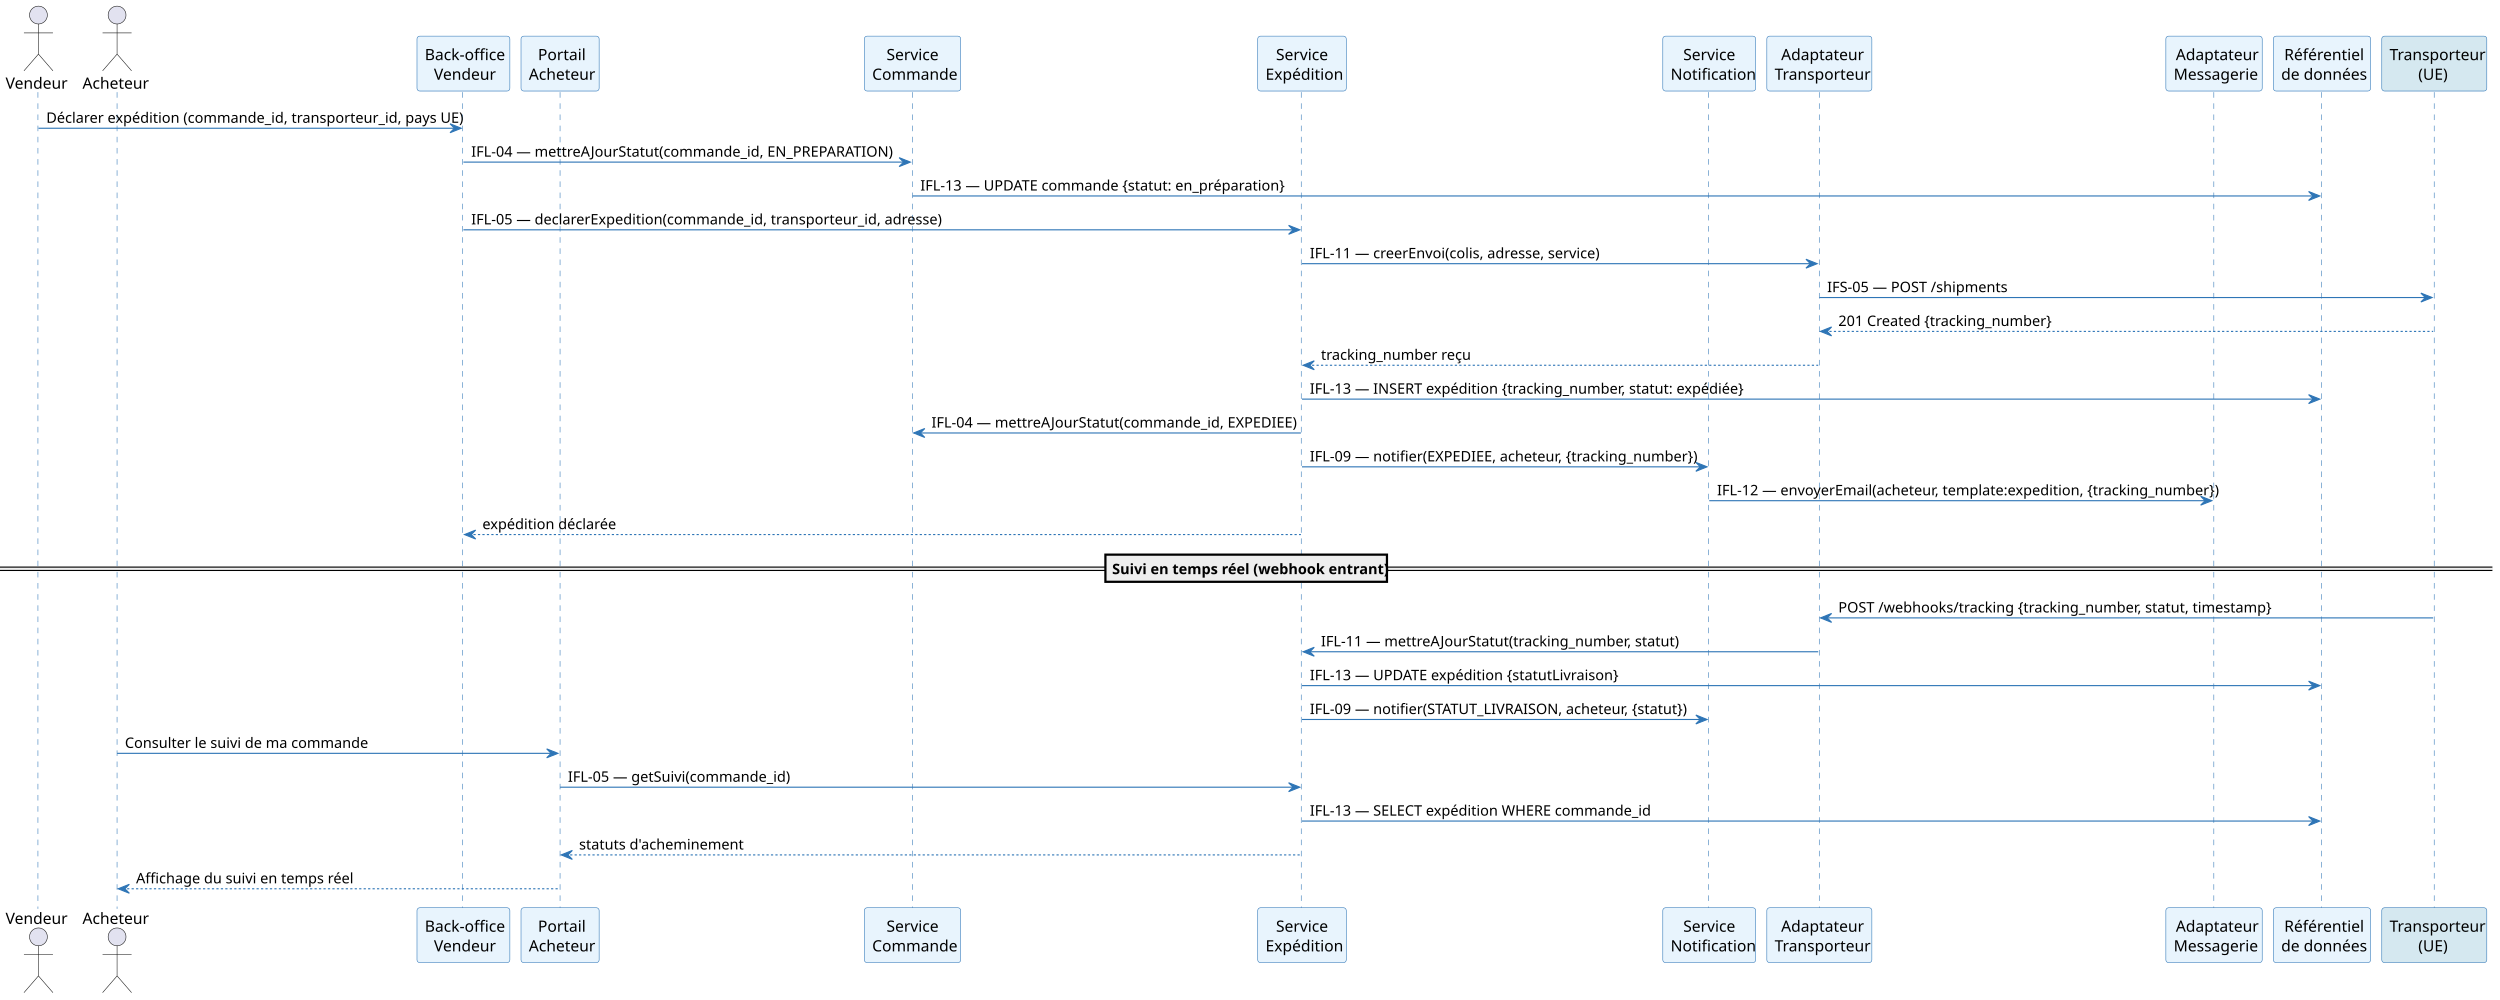
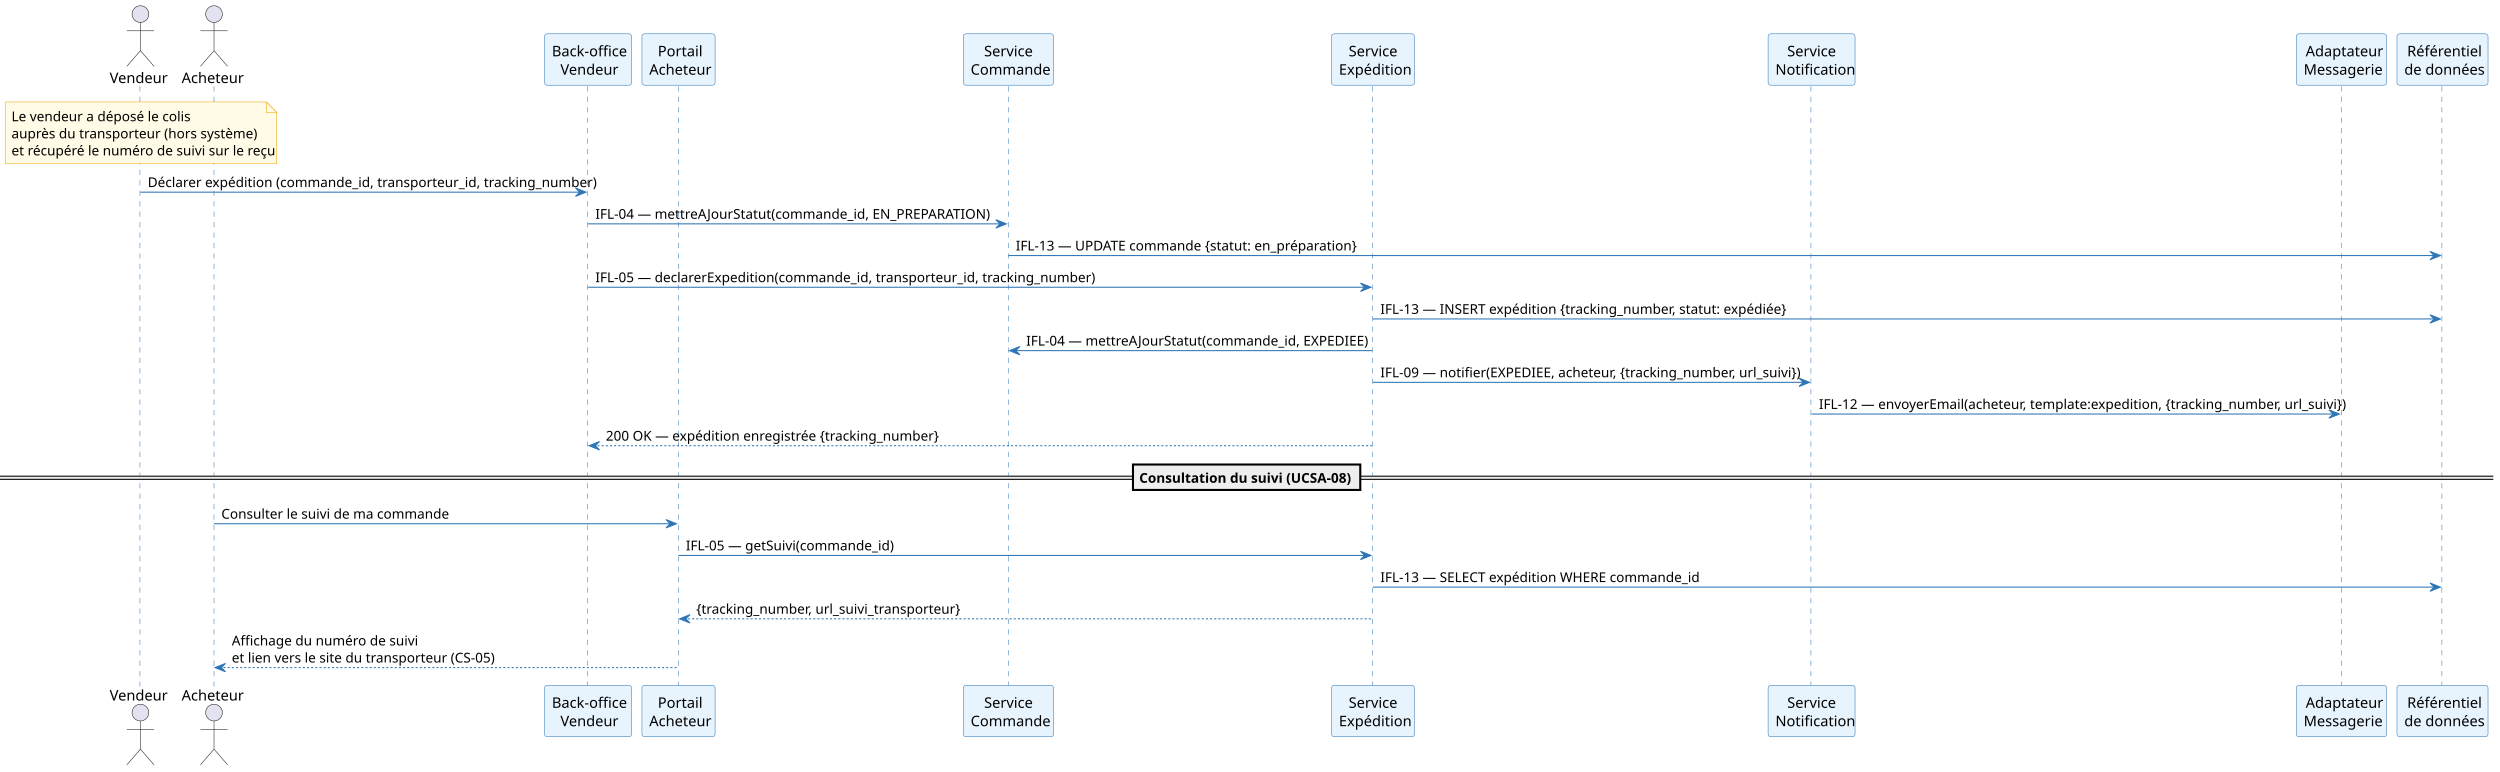
- <svg xmlns="http://www.w3.org/2000/svg" contentStyleType="text/css" data-diagram-type="SEQUENCE" height="896px" preserveAspectRatio="none" style="width:2241px;height:896px;background:#FFFFFF;" version="1.1" viewBox="0 0 2241 896" width="2241px" zoomAndPan="magnify">
+ <svg xmlns="http://www.w3.org/2000/svg" contentStyleType="text/css" data-diagram-type="SEQUENCE" height="739px" preserveAspectRatio="none" style="width:2394px;height:739px;background:#FFFFFF;" version="1.1" viewBox="0 0 2394 739" width="2394px" zoomAndPan="magnify">
  <defs />
  <g>
    <g class="participant-lifeline" data-entity-uid="part1" data-qualified-name="Vendor" id="part1-lifeline">
      <g>
-         <rect fill="#000000" fill-opacity="0" height="732.086" width="8" x="30.465" y="82.609" />
-         <line style="stroke:#2E75B6;stroke-width:0.5;stroke-dasharray:5,5;" x1="34" x2="34" y1="82.609" y2="814.695" />
+         <rect fill="#000000" fill-opacity="0" height="574.68" width="8" x="130.465" y="82.609" />
+         <line style="stroke:#2E75B6;stroke-width:0.5;stroke-dasharray:5,5;" x1="134" x2="134" y1="82.609" y2="657.289" />
      </g>
    </g>
    <g class="participant-lifeline" data-entity-uid="part2" data-qualified-name="Buyer" id="part2-lifeline">
      <g>
-         <rect fill="#000000" fill-opacity="0" height="732.086" width="8" x="100.948" y="82.609" />
-         <line style="stroke:#2E75B6;stroke-width:0.5;stroke-dasharray:5,5;" x1="104.931" x2="104.931" y1="82.609" y2="814.695" />
+         <rect fill="#000000" fill-opacity="0" height="574.68" width="8" x="200.948" y="82.609" />
+         <line style="stroke:#2E75B6;stroke-width:0.5;stroke-dasharray:5,5;" x1="204.931" x2="204.931" y1="82.609" y2="657.289" />
      </g>
    </g>
    <g class="participant-lifeline" data-entity-uid="part3" data-qualified-name="UI_V" id="part3-lifeline">
      <g>
-         <rect fill="#000000" fill-opacity="0" height="732.086" width="8" x="411.413" y="82.609" />
-         <line style="stroke:#2E75B6;stroke-width:0.5;stroke-dasharray:5,5;" x1="414.789" x2="414.789" y1="82.609" y2="814.695" />
+         <rect fill="#000000" fill-opacity="0" height="574.68" width="8" x="559.109" y="82.609" />
+         <line style="stroke:#2E75B6;stroke-width:0.5;stroke-dasharray:5,5;" x1="562.485" x2="562.485" y1="82.609" y2="657.289" />
      </g>
    </g>
    <g class="participant-lifeline" data-entity-uid="part4" data-qualified-name="UI_B" id="part4-lifeline">
      <g>
-         <rect fill="#000000" fill-opacity="0" height="732.086" width="8" x="498.054" y="82.609" />
-         <line style="stroke:#2E75B6;stroke-width:0.5;stroke-dasharray:5,5;" x1="502.037" x2="502.037" y1="82.609" y2="814.695" />
+         <rect fill="#000000" fill-opacity="0" height="574.68" width="8" x="645.75" y="82.609" />
+         <line style="stroke:#2E75B6;stroke-width:0.5;stroke-dasharray:5,5;" x1="649.733" x2="649.733" y1="82.609" y2="657.289" />
      </g>
    </g>
    <g class="participant-lifeline" data-entity-uid="part5" data-qualified-name="SvcOrder" id="part5-lifeline">
      <g>
-         <rect fill="#000000" fill-opacity="0" height="732.086" width="8" x="813.987" y="82.609" />
-         <line style="stroke:#2E75B6;stroke-width:0.5;stroke-dasharray:5,5;" x1="817.805" x2="817.805" y1="82.609" y2="814.695" />
+         <rect fill="#000000" fill-opacity="0" height="574.68" width="8" x="961.684" y="82.609" />
+         <line style="stroke:#2E75B6;stroke-width:0.5;stroke-dasharray:5,5;" x1="965.501" x2="965.501" y1="82.609" y2="657.289" />
      </g>
    </g>
    <g class="participant-lifeline" data-entity-uid="part6" data-qualified-name="SvcShipping" id="part6-lifeline">
      <g>
-         <rect fill="#000000" fill-opacity="0" height="732.086" width="8" x="1163.114" y="82.609" />
-         <line style="stroke:#2E75B6;stroke-width:0.5;stroke-dasharray:5,5;" x1="1166.425" x2="1166.425" y1="82.609" y2="814.695" />
+         <rect fill="#000000" fill-opacity="0" height="574.68" width="8" x="1310.811" y="82.609" />
+         <line style="stroke:#2E75B6;stroke-width:0.5;stroke-dasharray:5,5;" x1="1314.121" x2="1314.121" y1="82.609" y2="657.289" />
      </g>
    </g>
    <g class="participant-lifeline" data-entity-uid="part7" data-qualified-name="SvcNotif" id="part7-lifeline">
      <g>
-         <rect fill="#000000" fill-opacity="0" height="732.086" width="8" x="1528.161" y="82.609" />
-         <line style="stroke:#2E75B6;stroke-width:0.5;stroke-dasharray:5,5;" x1="1531.534" x2="1531.534" y1="82.609" y2="814.695" />
-       </g>
-     </g>
-     <g class="participant-lifeline" data-entity-uid="part8" data-qualified-name="AdpCarrier" id="part8-lifeline">
-       <g>
-         <rect fill="#000000" fill-opacity="0" height="732.086" width="8" x="1626.861" y="82.609" />
-         <line style="stroke:#2E75B6;stroke-width:0.5;stroke-dasharray:5,5;" x1="1630.789" x2="1630.789" y1="82.609" y2="814.695" />
-       </g>
-     </g>
-     <g class="participant-lifeline" data-entity-uid="part9" data-qualified-name="AdpMail" id="part9-lifeline">
-       <g>
-         <rect fill="#000000" fill-opacity="0" height="732.086" width="8" x="1980.66" y="82.609" />
-         <line style="stroke:#2E75B6;stroke-width:0.5;stroke-dasharray:5,5;" x1="1984.477" x2="1984.477" y1="82.609" y2="814.695" />
-       </g>
-     </g>
-     <g class="participant-lifeline" data-entity-uid="part10" data-qualified-name="DB" id="part10-lifeline">
-       <g>
-         <rect fill="#000000" fill-opacity="0" height="732.086" width="8" x="2077.432" y="82.609" />
-         <line style="stroke:#2E75B6;stroke-width:0.5;stroke-dasharray:5,5;" x1="2080.842" x2="2080.842" y1="82.609" y2="814.695" />
-       </g>
-     </g>
-     <g class="participant-lifeline" data-entity-uid="part11" data-qualified-name="ExtCarrier" id="part11-lifeline">
-       <g>
-         <rect fill="#000000" fill-opacity="0" height="732.086" width="8" x="2178.093" y="82.609" />
-         <line style="stroke:#2E75B6;stroke-width:0.5;stroke-dasharray:5,5;" x1="2182.021" x2="2182.021" y1="82.609" y2="814.695" />
+         <rect fill="#000000" fill-opacity="0" height="574.68" width="8" x="1730.765" y="82.609" />
+         <line style="stroke:#2E75B6;stroke-width:0.5;stroke-dasharray:5,5;" x1="1734.137" x2="1734.137" y1="82.609" y2="657.289" />
+       </g>
+     </g>
+     <g class="participant-lifeline" data-entity-uid="part8" data-qualified-name="AdpMail" id="part8-lifeline">
+       <g>
+         <rect fill="#000000" fill-opacity="0" height="574.68" width="8" x="2238.17" y="82.609" />
+         <line style="stroke:#2E75B6;stroke-width:0.5;stroke-dasharray:5,5;" x1="2241.988" x2="2241.988" y1="82.609" y2="657.289" />
+       </g>
+     </g>
+     <g class="participant-lifeline" data-entity-uid="part9" data-qualified-name="DB" id="part9-lifeline">
+       <g>
+         <rect fill="#000000" fill-opacity="0" height="574.68" width="8" x="2334.942" y="82.609" />
+         <line style="stroke:#2E75B6;stroke-width:0.5;stroke-dasharray:5,5;" x1="2338.353" x2="2338.353" y1="82.609" y2="657.289" />
      </g>
    </g>
    <g class="participant participant-head" data-entity-uid="part1" data-qualified-name="Vendor" id="part1-head">
-       <text fill="#000000" font-family="sans-serif" font-size="14" lengthAdjust="spacing" textLength="52.931" x="5" y="79.533">Vendeur</text>
-       <ellipse cx="34.465" cy="13.5" fill="#E2E2F0" rx="8" ry="8" style="stroke:#181818;stroke-width:0.5;" />
-       <path d="M34.465,21.5 L34.465,48.5 M21.465,29.5 L47.465,29.5 M34.465,48.5 L21.465,63.5 M34.465,48.5 L47.465,63.5" fill="none" style="stroke:#181818;stroke-width:0.5;" />
+       <text fill="#000000" font-family="sans-serif" font-size="14" lengthAdjust="spacing" textLength="52.931" x="105" y="79.533">Vendeur</text>
+       <ellipse cx="134.465" cy="13.5" fill="#E2E2F0" rx="8" ry="8" style="stroke:#181818;stroke-width:0.5;" />
+       <path d="M134.465,21.5 L134.465,48.5 M121.465,29.5 L147.465,29.5 M134.465,48.5 L121.465,63.5 M134.465,48.5 L147.465,63.5" fill="none" style="stroke:#181818;stroke-width:0.5;" />
    </g>
    <g class="participant participant-tail" data-entity-uid="part1" data-qualified-name="Vendor" id="part1-tail">
-       <text fill="#000000" font-family="sans-serif" font-size="14" lengthAdjust="spacing" textLength="52.931" x="5" y="828.229">Vendeur</text>
-       <ellipse cx="34.465" cy="839.805" fill="#E2E2F0" rx="8" ry="8" style="stroke:#181818;stroke-width:0.5;" />
-       <path d="M34.465,847.805 L34.465,874.805 M21.465,855.805 L47.465,855.805 M34.465,874.805 L21.465,889.805 M34.465,874.805 L47.465,889.805" fill="none" style="stroke:#181818;stroke-width:0.5;" />
+       <text fill="#000000" font-family="sans-serif" font-size="14" lengthAdjust="spacing" textLength="52.931" x="105" y="670.822">Vendeur</text>
+       <ellipse cx="134.465" cy="682.398" fill="#E2E2F0" rx="8" ry="8" style="stroke:#181818;stroke-width:0.5;" />
+       <path d="M134.465,690.398 L134.465,717.398 M121.465,698.398 L147.465,698.398 M134.465,717.398 L121.465,732.398 M134.465,717.398 L147.465,732.398" fill="none" style="stroke:#181818;stroke-width:0.5;" />
    </g>
    <g class="participant participant-head" data-entity-uid="part2" data-qualified-name="Buyer" id="part2-head">
-       <text fill="#000000" font-family="sans-serif" font-size="14" lengthAdjust="spacing" textLength="56.034" x="73.931" y="79.533">Acheteur</text>
-       <ellipse cx="104.948" cy="13.5" fill="#E2E2F0" rx="8" ry="8" style="stroke:#181818;stroke-width:0.5;" />
-       <path d="M104.948,21.5 L104.948,48.5 M91.948,29.5 L117.948,29.5 M104.948,48.5 L91.948,63.5 M104.948,48.5 L117.948,63.5" fill="none" style="stroke:#181818;stroke-width:0.5;" />
+       <text fill="#000000" font-family="sans-serif" font-size="14" lengthAdjust="spacing" textLength="56.034" x="173.931" y="79.533">Acheteur</text>
+       <ellipse cx="204.948" cy="13.5" fill="#E2E2F0" rx="8" ry="8" style="stroke:#181818;stroke-width:0.5;" />
+       <path d="M204.948,21.5 L204.948,48.5 M191.948,29.5 L217.948,29.5 M204.948,48.5 L191.948,63.5 M204.948,48.5 L217.948,63.5" fill="none" style="stroke:#181818;stroke-width:0.5;" />
    </g>
    <g class="participant participant-tail" data-entity-uid="part2" data-qualified-name="Buyer" id="part2-tail">
-       <text fill="#000000" font-family="sans-serif" font-size="14" lengthAdjust="spacing" textLength="56.034" x="73.931" y="828.229">Acheteur</text>
-       <ellipse cx="104.948" cy="839.805" fill="#E2E2F0" rx="8" ry="8" style="stroke:#181818;stroke-width:0.5;" />
-       <path d="M104.948,847.805 L104.948,874.805 M91.948,855.805 L117.948,855.805 M104.948,874.805 L91.948,889.805 M104.948,874.805 L117.948,889.805" fill="none" style="stroke:#181818;stroke-width:0.5;" />
+       <text fill="#000000" font-family="sans-serif" font-size="14" lengthAdjust="spacing" textLength="56.034" x="173.931" y="670.822">Acheteur</text>
+       <ellipse cx="204.948" cy="682.398" fill="#E2E2F0" rx="8" ry="8" style="stroke:#181818;stroke-width:0.5;" />
+       <path d="M204.948,690.398 L204.948,717.398 M191.948,698.398 L217.948,698.398 M204.948,717.398 L191.948,732.398 M204.948,717.398 L217.948,732.398" fill="none" style="stroke:#181818;stroke-width:0.5;" />
    </g>
    <g class="participant participant-head" data-entity-uid="part3" data-qualified-name="UI_V" id="part3-head">
-       <rect fill="#E8F4FD" height="49.219" rx="2.5" ry="2.5" style="stroke:#2E75B6;stroke-width:0.5;" width="83.248" x="373.789" y="32.391" />
-       <text fill="#000000" font-family="sans-serif" font-size="14" lengthAdjust="spacing" textLength="69.248" x="380.789" y="53.924">Back-office</text>
-       <text fill="#000000" font-family="sans-serif" font-size="14" lengthAdjust="spacing" textLength="52.931" x="388.948" y="71.533">Vendeur</text>
+       <rect fill="#E8F4FD" height="49.219" rx="2.5" ry="2.5" style="stroke:#2E75B6;stroke-width:0.5;" width="83.248" x="521.485" y="32.391" />
+       <text fill="#000000" font-family="sans-serif" font-size="14" lengthAdjust="spacing" textLength="69.248" x="528.485" y="53.924">Back-office</text>
+       <text fill="#000000" font-family="sans-serif" font-size="14" lengthAdjust="spacing" textLength="52.931" x="536.644" y="71.533">Vendeur</text>
    </g>
    <g class="participant participant-tail" data-entity-uid="part3" data-qualified-name="UI_V" id="part3-tail">
-       <rect fill="#E8F4FD" height="49.219" rx="2.5" ry="2.5" style="stroke:#2E75B6;stroke-width:0.5;" width="83.248" x="373.789" y="813.695" />
-       <text fill="#000000" font-family="sans-serif" font-size="14" lengthAdjust="spacing" textLength="69.248" x="380.789" y="835.229">Back-office</text>
-       <text fill="#000000" font-family="sans-serif" font-size="14" lengthAdjust="spacing" textLength="52.931" x="388.948" y="852.838">Vendeur</text>
+       <rect fill="#E8F4FD" height="49.219" rx="2.5" ry="2.5" style="stroke:#2E75B6;stroke-width:0.5;" width="83.248" x="521.485" y="656.289" />
+       <text fill="#000000" font-family="sans-serif" font-size="14" lengthAdjust="spacing" textLength="69.248" x="528.485" y="677.822">Back-office</text>
+       <text fill="#000000" font-family="sans-serif" font-size="14" lengthAdjust="spacing" textLength="52.931" x="536.644" y="695.432">Vendeur</text>
    </g>
    <g class="participant participant-head" data-entity-uid="part4" data-qualified-name="UI_B" id="part4-head">
-       <rect fill="#E8F4FD" height="49.219" rx="2.5" ry="2.5" style="stroke:#2E75B6;stroke-width:0.5;" width="70.034" x="467.037" y="32.391" />
-       <text fill="#000000" font-family="sans-serif" font-size="14" lengthAdjust="spacing" textLength="39.683" x="482.213" y="53.924">Portail</text>
-       <text fill="#000000" font-family="sans-serif" font-size="14" lengthAdjust="spacing" textLength="56.034" x="474.037" y="71.533">Acheteur</text>
+       <rect fill="#E8F4FD" height="49.219" rx="2.5" ry="2.5" style="stroke:#2E75B6;stroke-width:0.5;" width="70.034" x="614.733" y="32.391" />
+       <text fill="#000000" font-family="sans-serif" font-size="14" lengthAdjust="spacing" textLength="39.683" x="629.909" y="53.924">Portail</text>
+       <text fill="#000000" font-family="sans-serif" font-size="14" lengthAdjust="spacing" textLength="56.034" x="621.733" y="71.533">Acheteur</text>
    </g>
    <g class="participant participant-tail" data-entity-uid="part4" data-qualified-name="UI_B" id="part4-tail">
-       <rect fill="#E8F4FD" height="49.219" rx="2.5" ry="2.5" style="stroke:#2E75B6;stroke-width:0.5;" width="70.034" x="467.037" y="813.695" />
-       <text fill="#000000" font-family="sans-serif" font-size="14" lengthAdjust="spacing" textLength="39.683" x="482.213" y="835.229">Portail</text>
-       <text fill="#000000" font-family="sans-serif" font-size="14" lengthAdjust="spacing" textLength="56.034" x="474.037" y="852.838">Acheteur</text>
+       <rect fill="#E8F4FD" height="49.219" rx="2.5" ry="2.5" style="stroke:#2E75B6;stroke-width:0.5;" width="70.034" x="614.733" y="656.289" />
+       <text fill="#000000" font-family="sans-serif" font-size="14" lengthAdjust="spacing" textLength="39.683" x="629.909" y="677.822">Portail</text>
+       <text fill="#000000" font-family="sans-serif" font-size="14" lengthAdjust="spacing" textLength="56.034" x="621.733" y="695.432">Acheteur</text>
    </g>
    <g class="participant participant-head" data-entity-uid="part5" data-qualified-name="SvcOrder" id="part5-head">
-       <rect fill="#E8F4FD" height="49.219" rx="2.5" ry="2.5" style="stroke:#2E75B6;stroke-width:0.5;" width="86.365" x="774.805" y="32.391" />
-       <text fill="#000000" font-family="sans-serif" font-size="14" lengthAdjust="spacing" textLength="46.683" x="794.646" y="53.924">Service</text>
-       <text fill="#000000" font-family="sans-serif" font-size="14" lengthAdjust="spacing" textLength="72.365" x="781.805" y="71.533">Commande</text>
+       <rect fill="#E8F4FD" height="49.219" rx="2.5" ry="2.5" style="stroke:#2E75B6;stroke-width:0.5;" width="86.365" x="922.501" y="32.391" />
+       <text fill="#000000" font-family="sans-serif" font-size="14" lengthAdjust="spacing" textLength="46.683" x="942.342" y="53.924">Service</text>
+       <text fill="#000000" font-family="sans-serif" font-size="14" lengthAdjust="spacing" textLength="72.365" x="929.501" y="71.533">Commande</text>
    </g>
    <g class="participant participant-tail" data-entity-uid="part5" data-qualified-name="SvcOrder" id="part5-tail">
-       <rect fill="#E8F4FD" height="49.219" rx="2.5" ry="2.5" style="stroke:#2E75B6;stroke-width:0.5;" width="86.365" x="774.805" y="813.695" />
-       <text fill="#000000" font-family="sans-serif" font-size="14" lengthAdjust="spacing" textLength="46.683" x="794.646" y="835.229">Service</text>
-       <text fill="#000000" font-family="sans-serif" font-size="14" lengthAdjust="spacing" textLength="72.365" x="781.805" y="852.838">Commande</text>
+       <rect fill="#E8F4FD" height="49.219" rx="2.5" ry="2.5" style="stroke:#2E75B6;stroke-width:0.5;" width="86.365" x="922.501" y="656.289" />
+       <text fill="#000000" font-family="sans-serif" font-size="14" lengthAdjust="spacing" textLength="46.683" x="942.342" y="677.822">Service</text>
+       <text fill="#000000" font-family="sans-serif" font-size="14" lengthAdjust="spacing" textLength="72.365" x="929.501" y="695.432">Commande</text>
    </g>
    <g class="participant participant-head" data-entity-uid="part6" data-qualified-name="SvcShipping" id="part6-head">
-       <rect fill="#E8F4FD" height="49.219" rx="2.5" ry="2.5" style="stroke:#2E75B6;stroke-width:0.5;" width="79.379" x="1127.425" y="32.391" />
-       <text fill="#000000" font-family="sans-serif" font-size="14" lengthAdjust="spacing" textLength="46.683" x="1143.773" y="53.924">Service</text>
-       <text fill="#000000" font-family="sans-serif" font-size="14" lengthAdjust="spacing" textLength="65.379" x="1134.425" y="71.533">Expédition</text>
+       <rect fill="#E8F4FD" height="49.219" rx="2.5" ry="2.5" style="stroke:#2E75B6;stroke-width:0.5;" width="79.379" x="1275.121" y="32.391" />
+       <text fill="#000000" font-family="sans-serif" font-size="14" lengthAdjust="spacing" textLength="46.683" x="1291.469" y="53.924">Service</text>
+       <text fill="#000000" font-family="sans-serif" font-size="14" lengthAdjust="spacing" textLength="65.379" x="1282.121" y="71.533">Expédition</text>
    </g>
    <g class="participant participant-tail" data-entity-uid="part6" data-qualified-name="SvcShipping" id="part6-tail">
-       <rect fill="#E8F4FD" height="49.219" rx="2.5" ry="2.5" style="stroke:#2E75B6;stroke-width:0.5;" width="79.379" x="1127.425" y="813.695" />
-       <text fill="#000000" font-family="sans-serif" font-size="14" lengthAdjust="spacing" textLength="46.683" x="1143.773" y="835.229">Service</text>
-       <text fill="#000000" font-family="sans-serif" font-size="14" lengthAdjust="spacing" textLength="65.379" x="1134.425" y="852.838">Expédition</text>
+       <rect fill="#E8F4FD" height="49.219" rx="2.5" ry="2.5" style="stroke:#2E75B6;stroke-width:0.5;" width="79.379" x="1275.121" y="656.289" />
+       <text fill="#000000" font-family="sans-serif" font-size="14" lengthAdjust="spacing" textLength="46.683" x="1291.469" y="677.822">Service</text>
+       <text fill="#000000" font-family="sans-serif" font-size="14" lengthAdjust="spacing" textLength="65.379" x="1282.121" y="695.432">Expédition</text>
    </g>
    <g class="participant participant-head" data-entity-uid="part7" data-qualified-name="SvcNotif" id="part7-head">
-       <rect fill="#E8F4FD" height="49.219" rx="2.5" ry="2.5" style="stroke:#2E75B6;stroke-width:0.5;" width="83.255" x="1490.534" y="32.391" />
-       <text fill="#000000" font-family="sans-serif" font-size="14" lengthAdjust="spacing" textLength="46.683" x="1508.82" y="53.924">Service</text>
-       <text fill="#000000" font-family="sans-serif" font-size="14" lengthAdjust="spacing" textLength="69.255" x="1497.534" y="71.533">Notification</text>
+       <rect fill="#E8F4FD" height="49.219" rx="2.5" ry="2.5" style="stroke:#2E75B6;stroke-width:0.5;" width="83.255" x="1693.137" y="32.391" />
+       <text fill="#000000" font-family="sans-serif" font-size="14" lengthAdjust="spacing" textLength="46.683" x="1711.423" y="53.924">Service</text>
+       <text fill="#000000" font-family="sans-serif" font-size="14" lengthAdjust="spacing" textLength="69.255" x="1700.137" y="71.533">Notification</text>
    </g>
    <g class="participant participant-tail" data-entity-uid="part7" data-qualified-name="SvcNotif" id="part7-tail">
-       <rect fill="#E8F4FD" height="49.219" rx="2.5" ry="2.5" style="stroke:#2E75B6;stroke-width:0.5;" width="83.255" x="1490.534" y="813.695" />
-       <text fill="#000000" font-family="sans-serif" font-size="14" lengthAdjust="spacing" textLength="46.683" x="1508.82" y="835.229">Service</text>
-       <text fill="#000000" font-family="sans-serif" font-size="14" lengthAdjust="spacing" textLength="69.255" x="1497.534" y="852.838">Notification</text>
-     </g>
-     <g class="participant participant-head" data-entity-uid="part8" data-qualified-name="AdpCarrier" id="part8-head">
-       <rect fill="#E8F4FD" height="49.219" rx="2.5" ry="2.5" style="stroke:#2E75B6;stroke-width:0.5;" width="94.144" x="1583.789" y="32.391" />
-       <text fill="#000000" font-family="sans-serif" font-size="14" lengthAdjust="spacing" textLength="68.496" x="1596.613" y="53.924">Adaptateur</text>
-       <text fill="#000000" font-family="sans-serif" font-size="14" lengthAdjust="spacing" textLength="80.144" x="1590.789" y="71.533">Transporteur</text>
-     </g>
-     <g class="participant participant-tail" data-entity-uid="part8" data-qualified-name="AdpCarrier" id="part8-tail">
-       <rect fill="#E8F4FD" height="49.219" rx="2.5" ry="2.5" style="stroke:#2E75B6;stroke-width:0.5;" width="94.144" x="1583.789" y="813.695" />
-       <text fill="#000000" font-family="sans-serif" font-size="14" lengthAdjust="spacing" textLength="68.496" x="1596.613" y="835.229">Adaptateur</text>
-       <text fill="#000000" font-family="sans-serif" font-size="14" lengthAdjust="spacing" textLength="80.144" x="1590.789" y="852.838">Transporteur</text>
-     </g>
-     <g class="participant participant-head" data-entity-uid="part9" data-qualified-name="AdpMail" id="part9-head">
-       <rect fill="#E8F4FD" height="49.219" rx="2.5" ry="2.5" style="stroke:#2E75B6;stroke-width:0.5;" width="86.365" x="1941.477" y="32.391" />
-       <text fill="#000000" font-family="sans-serif" font-size="14" lengthAdjust="spacing" textLength="68.496" x="1950.412" y="53.924">Adaptateur</text>
-       <text fill="#000000" font-family="sans-serif" font-size="14" lengthAdjust="spacing" textLength="72.365" x="1948.477" y="71.533">Messagerie</text>
-     </g>
-     <g class="participant participant-tail" data-entity-uid="part9" data-qualified-name="AdpMail" id="part9-tail">
-       <rect fill="#E8F4FD" height="49.219" rx="2.5" ry="2.5" style="stroke:#2E75B6;stroke-width:0.5;" width="86.365" x="1941.477" y="813.695" />
-       <text fill="#000000" font-family="sans-serif" font-size="14" lengthAdjust="spacing" textLength="68.496" x="1950.412" y="835.229">Adaptateur</text>
-       <text fill="#000000" font-family="sans-serif" font-size="14" lengthAdjust="spacing" textLength="72.365" x="1948.477" y="852.838">Messagerie</text>
-     </g>
-     <g class="participant participant-head" data-entity-uid="part10" data-qualified-name="DB" id="part10-head">
-       <rect fill="#E8F4FD" height="49.219" rx="2.5" ry="2.5" style="stroke:#2E75B6;stroke-width:0.5;" width="87.179" x="2037.842" y="32.391" />
-       <text fill="#000000" font-family="sans-serif" font-size="14" lengthAdjust="spacing" textLength="67.703" x="2047.58" y="53.924">Référentiel</text>
-       <text fill="#000000" font-family="sans-serif" font-size="14" lengthAdjust="spacing" textLength="73.179" x="2044.842" y="71.533">de données</text>
-     </g>
-     <g class="participant participant-tail" data-entity-uid="part10" data-qualified-name="DB" id="part10-tail">
-       <rect fill="#E8F4FD" height="49.219" rx="2.5" ry="2.5" style="stroke:#2E75B6;stroke-width:0.5;" width="87.179" x="2037.842" y="813.695" />
-       <text fill="#000000" font-family="sans-serif" font-size="14" lengthAdjust="spacing" textLength="67.703" x="2047.58" y="835.229">Référentiel</text>
-       <text fill="#000000" font-family="sans-serif" font-size="14" lengthAdjust="spacing" textLength="73.179" x="2044.842" y="852.838">de données</text>
-     </g>
-     <g class="participant participant-head" data-entity-uid="part11" data-qualified-name="ExtCarrier" id="part11-head">
-       <rect fill="#D5E8F0" height="49.219" rx="2.5" ry="2.5" style="stroke:#2E75B6;stroke-width:0.5;" width="94.144" x="2135.021" y="32.391" />
-       <text fill="#000000" font-family="sans-serif" font-size="14" lengthAdjust="spacing" textLength="80.144" x="2142.021" y="53.924">Transporteur</text>
-       <text fill="#000000" font-family="sans-serif" font-size="14" lengthAdjust="spacing" textLength="28.773" x="2167.707" y="71.533">(UE)</text>
-     </g>
-     <g class="participant participant-tail" data-entity-uid="part11" data-qualified-name="ExtCarrier" id="part11-tail">
-       <rect fill="#D5E8F0" height="49.219" rx="2.5" ry="2.5" style="stroke:#2E75B6;stroke-width:0.5;" width="94.144" x="2135.021" y="813.695" />
-       <text fill="#000000" font-family="sans-serif" font-size="14" lengthAdjust="spacing" textLength="80.144" x="2142.021" y="835.229">Transporteur</text>
-       <text fill="#000000" font-family="sans-serif" font-size="14" lengthAdjust="spacing" textLength="28.773" x="2167.707" y="852.838">(UE)</text>
-     </g>
+       <rect fill="#E8F4FD" height="49.219" rx="2.5" ry="2.5" style="stroke:#2E75B6;stroke-width:0.5;" width="83.255" x="1693.137" y="656.289" />
+       <text fill="#000000" font-family="sans-serif" font-size="14" lengthAdjust="spacing" textLength="46.683" x="1711.423" y="677.822">Service</text>
+       <text fill="#000000" font-family="sans-serif" font-size="14" lengthAdjust="spacing" textLength="69.255" x="1700.137" y="695.432">Notification</text>
+     </g>
+     <g class="participant participant-head" data-entity-uid="part8" data-qualified-name="AdpMail" id="part8-head">
+       <rect fill="#E8F4FD" height="49.219" rx="2.5" ry="2.5" style="stroke:#2E75B6;stroke-width:0.5;" width="86.365" x="2198.988" y="32.391" />
+       <text fill="#000000" font-family="sans-serif" font-size="14" lengthAdjust="spacing" textLength="68.496" x="2207.922" y="53.924">Adaptateur</text>
+       <text fill="#000000" font-family="sans-serif" font-size="14" lengthAdjust="spacing" textLength="72.365" x="2205.988" y="71.533">Messagerie</text>
+     </g>
+     <g class="participant participant-tail" data-entity-uid="part8" data-qualified-name="AdpMail" id="part8-tail">
+       <rect fill="#E8F4FD" height="49.219" rx="2.5" ry="2.5" style="stroke:#2E75B6;stroke-width:0.5;" width="86.365" x="2198.988" y="656.289" />
+       <text fill="#000000" font-family="sans-serif" font-size="14" lengthAdjust="spacing" textLength="68.496" x="2207.922" y="677.822">Adaptateur</text>
+       <text fill="#000000" font-family="sans-serif" font-size="14" lengthAdjust="spacing" textLength="72.365" x="2205.988" y="695.432">Messagerie</text>
+     </g>
+     <g class="participant participant-head" data-entity-uid="part9" data-qualified-name="DB" id="part9-head">
+       <rect fill="#E8F4FD" height="49.219" rx="2.5" ry="2.5" style="stroke:#2E75B6;stroke-width:0.5;" width="87.179" x="2295.353" y="32.391" />
+       <text fill="#000000" font-family="sans-serif" font-size="14" lengthAdjust="spacing" textLength="67.703" x="2305.091" y="53.924">Référentiel</text>
+       <text fill="#000000" font-family="sans-serif" font-size="14" lengthAdjust="spacing" textLength="73.179" x="2302.353" y="71.533">de données</text>
+     </g>
+     <g class="participant participant-tail" data-entity-uid="part9" data-qualified-name="DB" id="part9-tail">
+       <rect fill="#E8F4FD" height="49.219" rx="2.5" ry="2.5" style="stroke:#2E75B6;stroke-width:0.5;" width="87.179" x="2295.353" y="656.289" />
+       <text fill="#000000" font-family="sans-serif" font-size="14" lengthAdjust="spacing" textLength="67.703" x="2305.091" y="677.822">Référentiel</text>
+       <text fill="#000000" font-family="sans-serif" font-size="14" lengthAdjust="spacing" textLength="73.179" x="2302.353" y="695.432">de données</text>
+     </g>
+     <path d="M5,97.609 L5,156.609 L265,156.609 L265,107.609 L255,97.609 L5,97.609" fill="#FFFBE6" style="stroke:#F0A500;stroke-width:0.5;" />
+     <path d="M255,97.609 L255,107.609 L265,107.609 L255,97.609" fill="#FFFBE6" style="stroke:#F0A500;stroke-width:0.5;" />
+     <text fill="#000000" font-family="sans-serif" font-size="13" lengthAdjust="spacing" textLength="165.502" x="11" y="116.105">Le vendeur a déposé le colis</text>
+     <text fill="#000000" font-family="sans-serif" font-size="13" lengthAdjust="spacing" textLength="221.095" x="11" y="132.456">auprès du transporteur (hors système)</text>
+     <text fill="#000000" font-family="sans-serif" font-size="13" lengthAdjust="spacing" textLength="239.173" x="11" y="148.808">et récupéré le numéro de suivi sur le reçu</text>
    <g class="message" data-entity-1="part1" data-entity-2="part3" id="msg1">
-       <polygon fill="#2E75B6" points="403.413,110.961,413.413,114.961,403.413,118.961,407.413,114.961" style="stroke:#2E75B6;stroke-width:1;" />
-       <line style="stroke:#2E75B6;stroke-width:1;" x1="34.465" x2="409.413" y1="114.961" y2="114.961" />
-       <text fill="#000000" font-family="sans-serif" font-size="13" lengthAdjust="spacing" textLength="356.948" x="41.465" y="110.105">Déclarer expédition (commande_id, transporteur_id, pays UE)</text>
+       <polygon fill="#2E75B6" points="551.109,180.016,561.109,184.016,551.109,188.016,555.109,184.016" style="stroke:#2E75B6;stroke-width:1;" />
+       <line style="stroke:#2E75B6;stroke-width:1;" x1="134.465" x2="557.109" y1="184.016" y2="184.016" />
+       <text fill="#000000" font-family="sans-serif" font-size="13" lengthAdjust="spacing" textLength="404.644" x="141.465" y="179.159">Déclarer expédition (commande_id, transporteur_id, tracking_number)</text>
    </g>
    <g class="message" data-entity-1="part3" data-entity-2="part5" id="msg2">
-       <polygon fill="#2E75B6" points="805.987,141.312,815.987,145.312,805.987,149.312,809.987,145.312" style="stroke:#2E75B6;stroke-width:1;" />
-       <line style="stroke:#2E75B6;stroke-width:1;" x1="415.413" x2="811.987" y1="145.312" y2="145.312" />
-       <text fill="#000000" font-family="sans-serif" font-size="13" lengthAdjust="spacing" textLength="378.574" x="422.413" y="140.456">IFL-04 — mettreAJourStatut(commande_id, EN_PREPARATION)</text>
-     </g>
-     <g class="message" data-entity-1="part5" data-entity-2="part10" id="msg3">
-       <polygon fill="#2E75B6" points="2069.432,171.664,2079.432,175.664,2069.432,179.664,2073.432,175.664" style="stroke:#2E75B6;stroke-width:1;" />
-       <line style="stroke:#2E75B6;stroke-width:1;" x1="817.987" x2="2075.432" y1="175.664" y2="175.664" />
-       <text fill="#000000" font-family="sans-serif" font-size="13" lengthAdjust="spacing" textLength="317.218" x="824.987" y="170.808">IFL-13 — UPDATE commande {statut: en_préparation}</text>
+       <polygon fill="#2E75B6" points="953.684,210.367,963.684,214.367,953.684,218.367,957.684,214.367" style="stroke:#2E75B6;stroke-width:1;" />
+       <line style="stroke:#2E75B6;stroke-width:1;" x1="563.109" x2="959.684" y1="214.367" y2="214.367" />
+       <text fill="#000000" font-family="sans-serif" font-size="13" lengthAdjust="spacing" textLength="378.574" x="570.109" y="209.511">IFL-04 — mettreAJourStatut(commande_id, EN_PREPARATION)</text>
+     </g>
+     <g class="message" data-entity-1="part5" data-entity-2="part9" id="msg3">
+       <polygon fill="#2E75B6" points="2326.942,240.719,2336.942,244.719,2326.942,248.719,2330.942,244.719" style="stroke:#2E75B6;stroke-width:1;" />
+       <line style="stroke:#2E75B6;stroke-width:1;" x1="965.684" x2="2332.942" y1="244.719" y2="244.719" />
+       <text fill="#000000" font-family="sans-serif" font-size="13" lengthAdjust="spacing" textLength="317.218" x="972.684" y="239.862">IFL-13 — UPDATE commande {statut: en_préparation}</text>
    </g>
    <g class="message" data-entity-1="part3" data-entity-2="part6" id="msg4">
-       <polygon fill="#2E75B6" points="1155.114,202.016,1165.114,206.016,1155.114,210.016,1159.114,206.016" style="stroke:#2E75B6;stroke-width:1;" />
-       <line style="stroke:#2E75B6;stroke-width:1;" x1="415.413" x2="1161.114" y1="206.016" y2="206.016" />
-       <text fill="#000000" font-family="sans-serif" font-size="13" lengthAdjust="spacing" textLength="403.92" x="422.413" y="201.159">IFL-05 — declarerExpedition(commande_id, transporteur_id, adresse)</text>
-     </g>
-     <g class="message" data-entity-1="part6" data-entity-2="part8" id="msg5">
-       <polygon fill="#2E75B6" points="1618.861,232.367,1628.861,236.367,1618.861,240.367,1622.861,236.367" style="stroke:#2E75B6;stroke-width:1;" />
-       <line style="stroke:#2E75B6;stroke-width:1;" x1="1167.114" x2="1624.861" y1="236.367" y2="236.367" />
-       <text fill="#000000" font-family="sans-serif" font-size="13" lengthAdjust="spacing" textLength="256.471" x="1174.114" y="231.511">IFL-11 — creerEnvoi(colis, adresse, service)</text>
-     </g>
-     <g class="message" data-entity-1="part8" data-entity-2="part11" id="msg6">
-       <polygon fill="#2E75B6" points="2170.093,262.719,2180.093,266.719,2170.093,270.719,2174.093,266.719" style="stroke:#2E75B6;stroke-width:1;" />
-       <line style="stroke:#2E75B6;stroke-width:1;" x1="1630.861" x2="2176.093" y1="266.719" y2="266.719" />
-       <text fill="#000000" font-family="sans-serif" font-size="13" lengthAdjust="spacing" textLength="161.103" x="1637.861" y="261.862">IFS-05 — POST /shipments</text>
-     </g>
-     <g class="message" data-entity-1="part11" data-entity-2="part8" id="msg7">
-       <polygon fill="#2E75B6" points="1641.861,293.07,1631.861,297.07,1641.861,301.07,1637.861,297.07" style="stroke:#2E75B6;stroke-width:1;" />
-       <line style="stroke:#2E75B6;stroke-width:1;stroke-dasharray:2,2;" x1="1635.861" x2="2181.093" y1="297.07" y2="297.07" />
-       <text fill="#000000" font-family="sans-serif" font-size="13" lengthAdjust="spacing" textLength="180.673" x="1647.861" y="292.214">201 Created {tracking_number}</text>
-     </g>
-     <g class="message" data-entity-1="part8" data-entity-2="part6" id="msg8">
-       <polygon fill="#2E75B6" points="1178.114,323.422,1168.114,327.422,1178.114,331.422,1174.114,327.422" style="stroke:#2E75B6;stroke-width:1;" />
-       <line style="stroke:#2E75B6;stroke-width:1;stroke-dasharray:2,2;" x1="1172.114" x2="1629.861" y1="327.422" y2="327.422" />
-       <text fill="#000000" font-family="sans-serif" font-size="13" lengthAdjust="spacing" textLength="125.728" x="1184.114" y="322.565">tracking_number reçu</text>
-     </g>
-     <g class="message" data-entity-1="part6" data-entity-2="part10" id="msg9">
-       <polygon fill="#2E75B6" points="2069.432,353.773,2079.432,357.773,2069.432,361.773,2073.432,357.773" style="stroke:#2E75B6;stroke-width:1;" />
-       <line style="stroke:#2E75B6;stroke-width:1;" x1="1167.114" x2="2075.432" y1="357.773" y2="357.773" />
-       <text fill="#000000" font-family="sans-serif" font-size="13" lengthAdjust="spacing" textLength="376.479" x="1174.114" y="352.917">IFL-13 — INSERT expédition {tracking_number, statut: expédiée}</text>
-     </g>
-     <g class="message" data-entity-1="part6" data-entity-2="part5" id="msg10">
-       <polygon fill="#2E75B6" points="828.987,384.125,818.987,388.125,828.987,392.125,824.987,388.125" style="stroke:#2E75B6;stroke-width:1;" />
-       <line style="stroke:#2E75B6;stroke-width:1;" x1="822.987" x2="1166.114" y1="388.125" y2="388.125" />
-       <text fill="#000000" font-family="sans-serif" font-size="13" lengthAdjust="spacing" textLength="325.127" x="834.987" y="383.269">IFL-04 — mettreAJourStatut(commande_id, EXPEDIEE)</text>
-     </g>
-     <g class="message" data-entity-1="part6" data-entity-2="part7" id="msg11">
-       <polygon fill="#2E75B6" points="1520.161,414.477,1530.161,418.477,1520.161,422.477,1524.161,418.477" style="stroke:#2E75B6;stroke-width:1;" />
-       <line style="stroke:#2E75B6;stroke-width:1;" x1="1167.114" x2="1526.161" y1="418.477" y2="418.477" />
-       <text fill="#000000" font-family="sans-serif" font-size="13" lengthAdjust="spacing" textLength="341.047" x="1174.114" y="413.62">IFL-09 — notifier(EXPEDIEE, acheteur, {tracking_number})</text>
-     </g>
-     <g class="message" data-entity-1="part7" data-entity-2="part9" id="msg12">
-       <polygon fill="#2E75B6" points="1972.66,444.828,1982.66,448.828,1972.66,452.828,1976.66,448.828" style="stroke:#2E75B6;stroke-width:1;" />
-       <line style="stroke:#2E75B6;stroke-width:1;" x1="1532.161" x2="1978.66" y1="448.828" y2="448.828" />
-       <text fill="#000000" font-family="sans-serif" font-size="13" lengthAdjust="spacing" textLength="428.498" x="1539.161" y="443.972">IFL-12 — envoyerEmail(acheteur, template:expedition, {tracking_number})</text>
-     </g>
-     <g class="message" data-entity-1="part6" data-entity-2="part3" id="msg13">
-       <polygon fill="#2E75B6" points="426.413,475.18,416.413,479.18,426.413,483.18,422.413,479.18" style="stroke:#2E75B6;stroke-width:1;" />
-       <line style="stroke:#2E75B6;stroke-width:1;stroke-dasharray:2,2;" x1="420.413" x2="1166.114" y1="479.18" y2="479.18" />
-       <text fill="#000000" font-family="sans-serif" font-size="13" lengthAdjust="spacing" textLength="112.747" x="432.413" y="474.323">expédition déclarée</text>
-     </g>
-     <rect fill="#EEEEEE" height="3" style="stroke:#EEEEEE;stroke-width:1;" width="2234.166" x="0" y="508.356" />
-     <line style="stroke:#000000;stroke-width:1;" x1="0" x2="2234.166" y1="508.356" y2="508.356" />
-     <line style="stroke:#000000;stroke-width:1;" x1="0" x2="2234.166" y1="511.356" y2="511.356" />
-     <rect fill="#EEEEEE" height="24.352" style="stroke:#000000;stroke-width:2;" width="252.38" x="990.893" y="497.18" />
-     <text fill="#000000" font-family="sans-serif" font-size="13" font-weight="bold" lengthAdjust="spacing" textLength="234.768" x="996.893" y="514.675">Suivi en temps réel (webhook entrant)</text>
-     <g class="message" data-entity-1="part11" data-entity-2="part8" id="msg14">
-       <polygon fill="#2E75B6" points="1641.861,549.883,1631.861,553.883,1641.861,557.883,1637.861,553.883" style="stroke:#2E75B6;stroke-width:1;" />
-       <line style="stroke:#2E75B6;stroke-width:1;" x1="1635.861" x2="2181.093" y1="553.883" y2="553.883" />
-       <text fill="#000000" font-family="sans-serif" font-size="13" lengthAdjust="spacing" textLength="365.612" x="1647.861" y="549.026">POST /webhooks/tracking {tracking_number, statut, timestamp}</text>
-     </g>
-     <g class="message" data-entity-1="part8" data-entity-2="part6" id="msg15">
-       <polygon fill="#2E75B6" points="1178.114,580.234,1168.114,584.234,1178.114,588.234,1174.114,584.234" style="stroke:#2E75B6;stroke-width:1;" />
-       <line style="stroke:#2E75B6;stroke-width:1;" x1="1172.114" x2="1629.861" y1="584.234" y2="584.234" />
-       <text fill="#000000" font-family="sans-serif" font-size="13" lengthAdjust="spacing" textLength="307.068" x="1184.114" y="579.378">IFL-11 — mettreAJourStatut(tracking_number, statut)</text>
-     </g>
-     <g class="message" data-entity-1="part6" data-entity-2="part10" id="msg16">
-       <polygon fill="#2E75B6" points="2069.432,610.586,2079.432,614.586,2069.432,618.586,2073.432,614.586" style="stroke:#2E75B6;stroke-width:1;" />
-       <line style="stroke:#2E75B6;stroke-width:1;" x1="1167.114" x2="2075.432" y1="614.586" y2="614.586" />
-       <text fill="#000000" font-family="sans-serif" font-size="13" lengthAdjust="spacing" textLength="269.522" x="1174.114" y="609.73">IFL-13 — UPDATE expédition {statutLivraison}</text>
-     </g>
-     <g class="message" data-entity-1="part6" data-entity-2="part7" id="msg17">
-       <polygon fill="#2E75B6" points="1520.161,640.938,1530.161,644.938,1520.161,648.938,1524.161,644.938" style="stroke:#2E75B6;stroke-width:1;" />
-       <line style="stroke:#2E75B6;stroke-width:1;" x1="1167.114" x2="1526.161" y1="644.938" y2="644.938" />
-       <text fill="#000000" font-family="sans-serif" font-size="13" lengthAdjust="spacing" textLength="338.127" x="1174.114" y="640.081">IFL-09 — notifier(STATUT_LIVRAISON, acheteur, {statut})</text>
-     </g>
-     <g class="message" data-entity-1="part2" data-entity-2="part4" id="msg18">
-       <polygon fill="#2E75B6" points="490.054,671.289,500.054,675.289,490.054,679.289,494.054,675.289" style="stroke:#2E75B6;stroke-width:1;" />
-       <line style="stroke:#2E75B6;stroke-width:1;" x1="104.948" x2="496.054" y1="675.289" y2="675.289" />
-       <text fill="#000000" font-family="sans-serif" font-size="13" lengthAdjust="spacing" textLength="206.648" x="111.948" y="670.433">Consulter le suivi de ma commande</text>
-     </g>
-     <g class="message" data-entity-1="part4" data-entity-2="part6" id="msg19">
-       <polygon fill="#2E75B6" points="1155.114,701.641,1165.114,705.641,1155.114,709.641,1159.114,705.641" style="stroke:#2E75B6;stroke-width:1;" />
-       <line style="stroke:#2E75B6;stroke-width:1;" x1="502.054" x2="1161.114" y1="705.641" y2="705.641" />
-       <text fill="#000000" font-family="sans-serif" font-size="13" lengthAdjust="spacing" textLength="194.359" x="509.054" y="700.784">IFL-05 — getSuivi(commande_id)</text>
-     </g>
-     <g class="message" data-entity-1="part6" data-entity-2="part10" id="msg20">
-       <polygon fill="#2E75B6" points="2069.432,731.992,2079.432,735.992,2069.432,739.992,2073.432,735.992" style="stroke:#2E75B6;stroke-width:1;" />
-       <line style="stroke:#2E75B6;stroke-width:1;" x1="1167.114" x2="2075.432" y1="735.992" y2="735.992" />
-       <text fill="#000000" font-family="sans-serif" font-size="13" lengthAdjust="spacing" textLength="308.515" x="1174.114" y="731.136">IFL-13 — SELECT expédition WHERE commande_id</text>
-     </g>
-     <g class="message" data-entity-1="part6" data-entity-2="part4" id="msg21">
-       <polygon fill="#2E75B6" points="513.054,762.344,503.054,766.344,513.054,770.344,509.054,766.344" style="stroke:#2E75B6;stroke-width:1;" />
-       <line style="stroke:#2E75B6;stroke-width:1;stroke-dasharray:2,2;" x1="507.054" x2="1166.114" y1="766.344" y2="766.344" />
-       <text fill="#000000" font-family="sans-serif" font-size="13" lengthAdjust="spacing" textLength="136.887" x="519.054" y="761.487">statuts d'acheminement</text>
-     </g>
-     <g class="message" data-entity-1="part4" data-entity-2="part2" id="msg22">
-       <polygon fill="#2E75B6" points="115.948,792.695,105.948,796.695,115.948,800.695,111.948,796.695" style="stroke:#2E75B6;stroke-width:1;" />
-       <line style="stroke:#2E75B6;stroke-width:1;stroke-dasharray:2,2;" x1="109.948" x2="501.054" y1="796.695" y2="796.695" />
-       <text fill="#000000" font-family="sans-serif" font-size="13" lengthAdjust="spacing" textLength="184.266" x="121.948" y="791.839">Affichage du suivi en temps réel</text>
+       <polygon fill="#2E75B6" points="1302.811,271.07,1312.811,275.07,1302.811,279.07,1306.811,275.07" style="stroke:#2E75B6;stroke-width:1;" />
+       <line style="stroke:#2E75B6;stroke-width:1;" x1="563.109" x2="1308.811" y1="275.07" y2="275.07" />
+       <text fill="#000000" font-family="sans-serif" font-size="13" lengthAdjust="spacing" textLength="454.498" x="570.109" y="270.214">IFL-05 — declarerExpedition(commande_id, transporteur_id, tracking_number)</text>
+     </g>
+     <g class="message" data-entity-1="part6" data-entity-2="part9" id="msg5">
+       <polygon fill="#2E75B6" points="2326.942,301.422,2336.942,305.422,2326.942,309.422,2330.942,305.422" style="stroke:#2E75B6;stroke-width:1;" />
+       <line style="stroke:#2E75B6;stroke-width:1;" x1="1314.811" x2="2332.942" y1="305.422" y2="305.422" />
+       <text fill="#000000" font-family="sans-serif" font-size="13" lengthAdjust="spacing" textLength="376.479" x="1321.811" y="300.565">IFL-13 — INSERT expédition {tracking_number, statut: expédiée}</text>
+     </g>
+     <g class="message" data-entity-1="part6" data-entity-2="part5" id="msg6">
+       <polygon fill="#2E75B6" points="976.684,331.773,966.684,335.773,976.684,339.773,972.684,335.773" style="stroke:#2E75B6;stroke-width:1;" />
+       <line style="stroke:#2E75B6;stroke-width:1;" x1="970.684" x2="1313.811" y1="335.773" y2="335.773" />
+       <text fill="#000000" font-family="sans-serif" font-size="13" lengthAdjust="spacing" textLength="325.127" x="982.684" y="330.917">IFL-04 — mettreAJourStatut(commande_id, EXPEDIEE)</text>
+     </g>
+     <g class="message" data-entity-1="part6" data-entity-2="part7" id="msg7">
+       <polygon fill="#2E75B6" points="1722.765,362.125,1732.765,366.125,1722.765,370.125,1726.765,366.125" style="stroke:#2E75B6;stroke-width:1;" />
+       <line style="stroke:#2E75B6;stroke-width:1;" x1="1314.811" x2="1728.765" y1="366.125" y2="366.125" />
+       <text fill="#000000" font-family="sans-serif" font-size="13" lengthAdjust="spacing" textLength="395.954" x="1321.811" y="361.269">IFL-09 — notifier(EXPEDIEE, acheteur, {tracking_number, url_suivi})</text>
+     </g>
+     <g class="message" data-entity-1="part7" data-entity-2="part8" id="msg8">
+       <polygon fill="#2E75B6" points="2230.17,392.477,2240.17,396.477,2230.17,400.477,2234.17,396.477" style="stroke:#2E75B6;stroke-width:1;" />
+       <line style="stroke:#2E75B6;stroke-width:1;" x1="1734.765" x2="2236.17" y1="396.477" y2="396.477" />
+       <text fill="#000000" font-family="sans-serif" font-size="13" lengthAdjust="spacing" textLength="483.406" x="1741.765" y="391.62">IFL-12 — envoyerEmail(acheteur, template:expedition, {tracking_number, url_suivi})</text>
+     </g>
+     <g class="message" data-entity-1="part6" data-entity-2="part3" id="msg9">
+       <polygon fill="#2E75B6" points="574.109,422.828,564.109,426.828,574.109,430.828,570.109,426.828" style="stroke:#2E75B6;stroke-width:1;" />
+       <line style="stroke:#2E75B6;stroke-width:1;stroke-dasharray:2,2;" x1="568.109" x2="1313.811" y1="426.828" y2="426.828" />
+       <text fill="#000000" font-family="sans-serif" font-size="13" lengthAdjust="spacing" textLength="301.349" x="580.109" y="421.972">200 OK — expédition enregistrée {tracking_number}</text>
+     </g>
+     <rect fill="#EEEEEE" height="3" style="stroke:#EEEEEE;stroke-width:1;" width="2387.532" x="0" y="456.004" />
+     <line style="stroke:#000000;stroke-width:1;" x1="0" x2="2387.532" y1="456.004" y2="456.004" />
+     <line style="stroke:#000000;stroke-width:1;" x1="0" x2="2387.532" y1="459.004" y2="459.004" />
+     <rect fill="#EEEEEE" height="24.352" style="stroke:#000000;stroke-width:2;" width="217.671" x="1084.93" y="444.828" />
+     <text fill="#000000" font-family="sans-serif" font-size="13" font-weight="bold" lengthAdjust="spacing" textLength="200.059" x="1090.93" y="462.323">Consultation du suivi (UCSA-08)</text>
+     <g class="message" data-entity-1="part2" data-entity-2="part4" id="msg10">
+       <polygon fill="#2E75B6" points="637.75,497.531,647.75,501.531,637.75,505.531,641.75,501.531" style="stroke:#2E75B6;stroke-width:1;" />
+       <line style="stroke:#2E75B6;stroke-width:1;" x1="204.948" x2="643.75" y1="501.531" y2="501.531" />
+       <text fill="#000000" font-family="sans-serif" font-size="13" lengthAdjust="spacing" textLength="206.648" x="211.948" y="496.675">Consulter le suivi de ma commande</text>
+     </g>
+     <g class="message" data-entity-1="part4" data-entity-2="part6" id="msg11">
+       <polygon fill="#2E75B6" points="1302.811,527.883,1312.811,531.883,1302.811,535.883,1306.811,531.883" style="stroke:#2E75B6;stroke-width:1;" />
+       <line style="stroke:#2E75B6;stroke-width:1;" x1="649.75" x2="1308.811" y1="531.883" y2="531.883" />
+       <text fill="#000000" font-family="sans-serif" font-size="13" lengthAdjust="spacing" textLength="194.359" x="656.75" y="527.026">IFL-05 — getSuivi(commande_id)</text>
+     </g>
+     <g class="message" data-entity-1="part6" data-entity-2="part9" id="msg12">
+       <polygon fill="#2E75B6" points="2326.942,558.234,2336.942,562.234,2326.942,566.234,2330.942,562.234" style="stroke:#2E75B6;stroke-width:1;" />
+       <line style="stroke:#2E75B6;stroke-width:1;" x1="1314.811" x2="2332.942" y1="562.234" y2="562.234" />
+       <text fill="#000000" font-family="sans-serif" font-size="13" lengthAdjust="spacing" textLength="308.515" x="1321.811" y="557.378">IFL-13 — SELECT expédition WHERE commande_id</text>
+     </g>
+     <g class="message" data-entity-1="part6" data-entity-2="part4" id="msg13">
+       <polygon fill="#2E75B6" points="660.75,588.586,650.75,592.586,660.75,596.586,656.75,592.586" style="stroke:#2E75B6;stroke-width:1;" />
+       <line style="stroke:#2E75B6;stroke-width:1;stroke-dasharray:2,2;" x1="654.75" x2="1313.811" y1="592.586" y2="592.586" />
+       <text fill="#000000" font-family="sans-serif" font-size="13" lengthAdjust="spacing" textLength="237.739" x="666.75" y="587.73">{tracking_number, url_suivi_transporteur}</text>
+     </g>
+     <g class="message" data-entity-1="part4" data-entity-2="part2" id="msg14">
+       <polygon fill="#2E75B6" points="215.948,635.289,205.948,639.289,215.948,643.289,211.948,639.289" style="stroke:#2E75B6;stroke-width:1;" />
+       <line style="stroke:#2E75B6;stroke-width:1;stroke-dasharray:2,2;" x1="209.948" x2="648.75" y1="639.289" y2="639.289" />
+       <text fill="#000000" font-family="sans-serif" font-size="13" lengthAdjust="spacing" textLength="167.654" x="221.948" y="618.081">Affichage du numéro de suivi</text>
+       <text fill="#000000" font-family="sans-serif" font-size="13" lengthAdjust="spacing" textLength="241.325" x="221.948" y="634.433">et lien vers le site du transporteur (CS-05)</text>
    </g>
  </g>
</svg>
